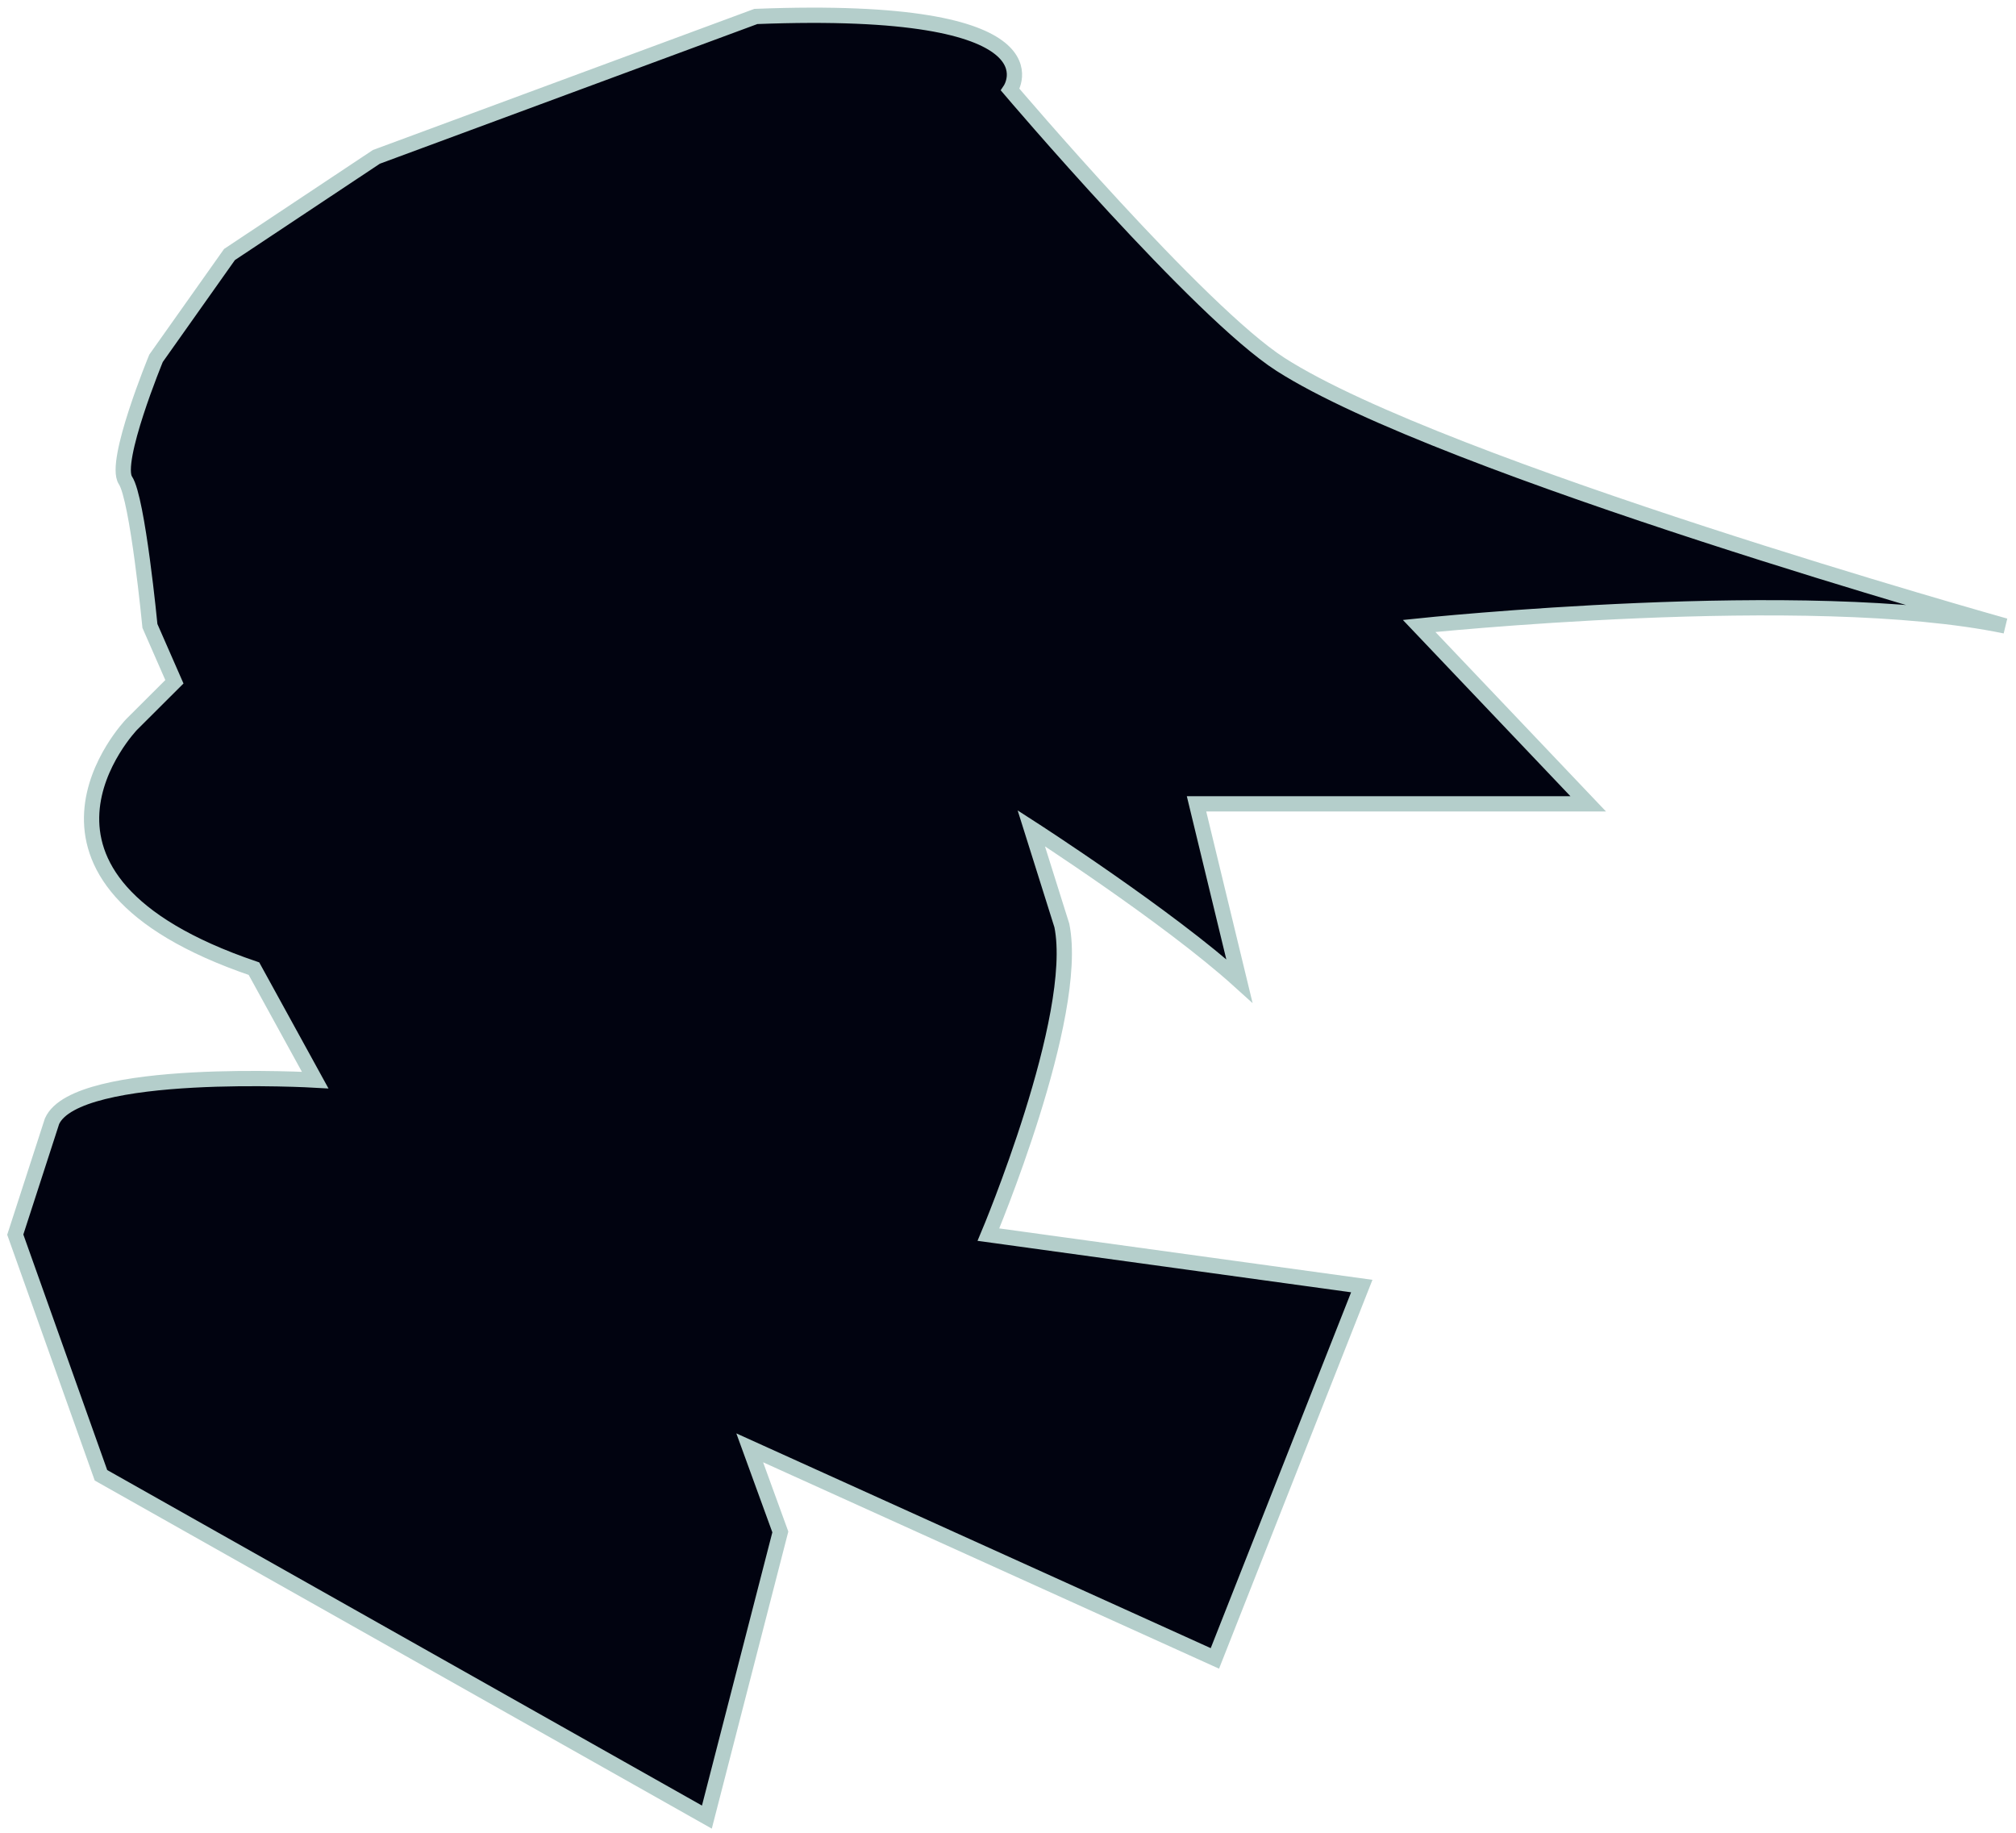
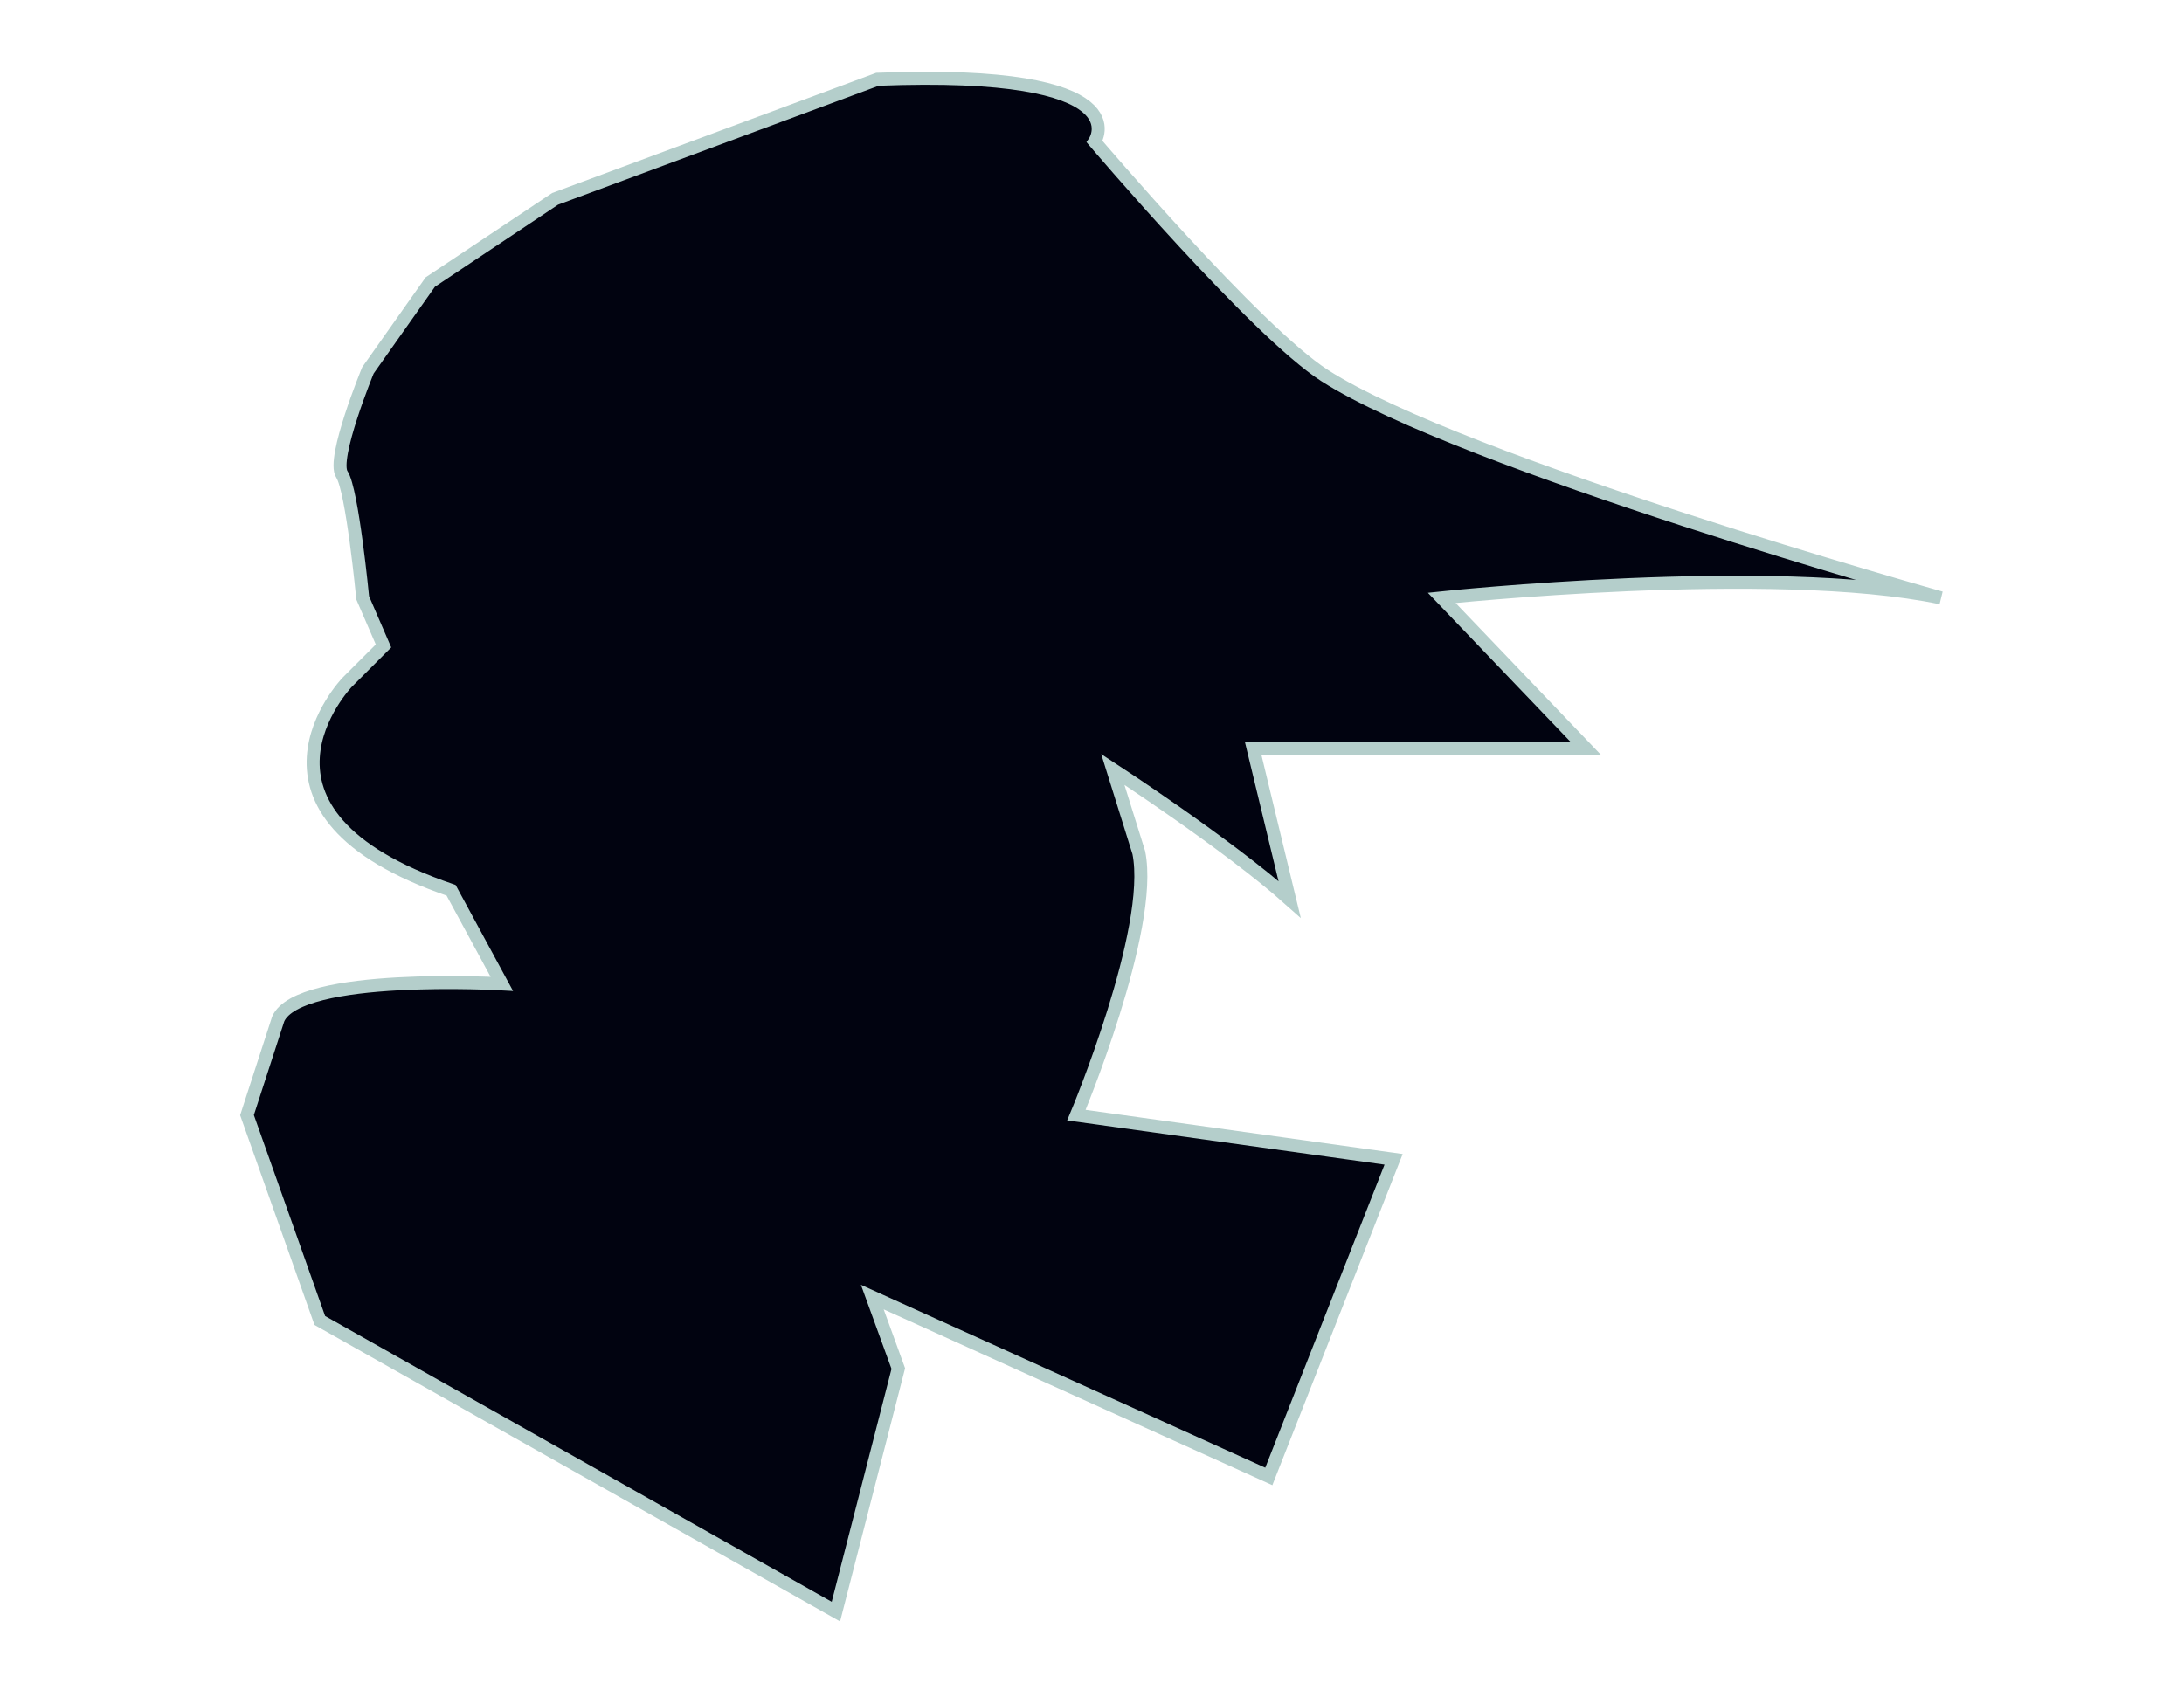
- <svg xmlns="http://www.w3.org/2000/svg" width="132px" height="120px" viewBox="0 0 132 120" version="1.1">
-   <g id="Page-1" stroke="none" stroke-width="1" fill="none" fill-rule="evenodd">
-     <g id="characters" transform="translate(-251, -349)" fill="#010310" stroke="#B4CECB">
-       <path d="M271.636,419.718 C271.636,419.718 256.008,418.817 254.405,422.414 L252,429.836 L257.611,445.593 L297.284,467.973 L302.093,449.302 L300.089,443.796 L330.546,457.583 L340.164,433.204 L315.718,429.836 C315.718,429.836 321.729,415.569 320.527,409.599 L318.524,403.231 C318.524,403.231 327.465,408.987 332.149,413.222 L329.344,401.632 L354.991,401.632 L343.919,389.984 C343.919,389.984 369.417,387.307 382.294,389.984 C382.294,389.984 345.458,379.658 334.844,372.858 C329.53,369.453 317.147,354.874 317.147,354.874 C317.147,354.874 320.928,349.279 300.49,350.078 L275.644,359.27 L266.026,365.664 L261.217,372.458 C261.217,372.458 258.412,379.252 259.213,380.451 C260.015,381.65 260.817,389.984 260.817,389.984 L262.419,393.639 L259.614,396.437 C259.614,396.437 249.996,406.428 267.629,412.423 L271.636,419.718 Z" id="suspect-4" />
+ <svg xmlns="http://www.w3.org/2000/svg" version="1.1" id="Layer_1" x="0px" y="0px" viewBox="0 0 168 130" style="enable-background:new 0 0 168 130;" xml:space="preserve">
+   <style type="text/css">
+ 	.st0{fill-rule:evenodd;clip-rule:evenodd;fill:#010310;stroke:#B4CECB;}
+ </style>
+   <g id="Page-1">
+     <g id="characters" transform="translate(-251, -349)">
+       <path id="suspect-4" class="st0" d="M289.6,424.7c0,0-15.6-0.9-17.2,2.7l-2.4,7.4l5.6,15.8l39.7,22.4l4.8-18.7l-2-5.5l30.5,13.8    l9.6-24.4l-24.4-3.4c0,0,6-14.3,4.8-20.2l-2-6.4c0,0,8.9,5.8,13.6,10l-2.8-11.6H373L361.9,395c0,0,25.5-2.7,38.4,0    c0,0-36.8-10.3-47.4-17.1c-5.3-3.4-17.7-18-17.7-18s3.8-5.6-16.7-4.8l-24.8,9.2l-9.6,6.4l-4.8,6.8c0,0-2.8,6.8-2,8    c0.8,1.2,1.6,9.5,1.6,9.5l1.6,3.7l-2.8,2.8c0,0-9.6,10,8,16L289.6,424.7z" />
    </g>
  </g>
</svg>
